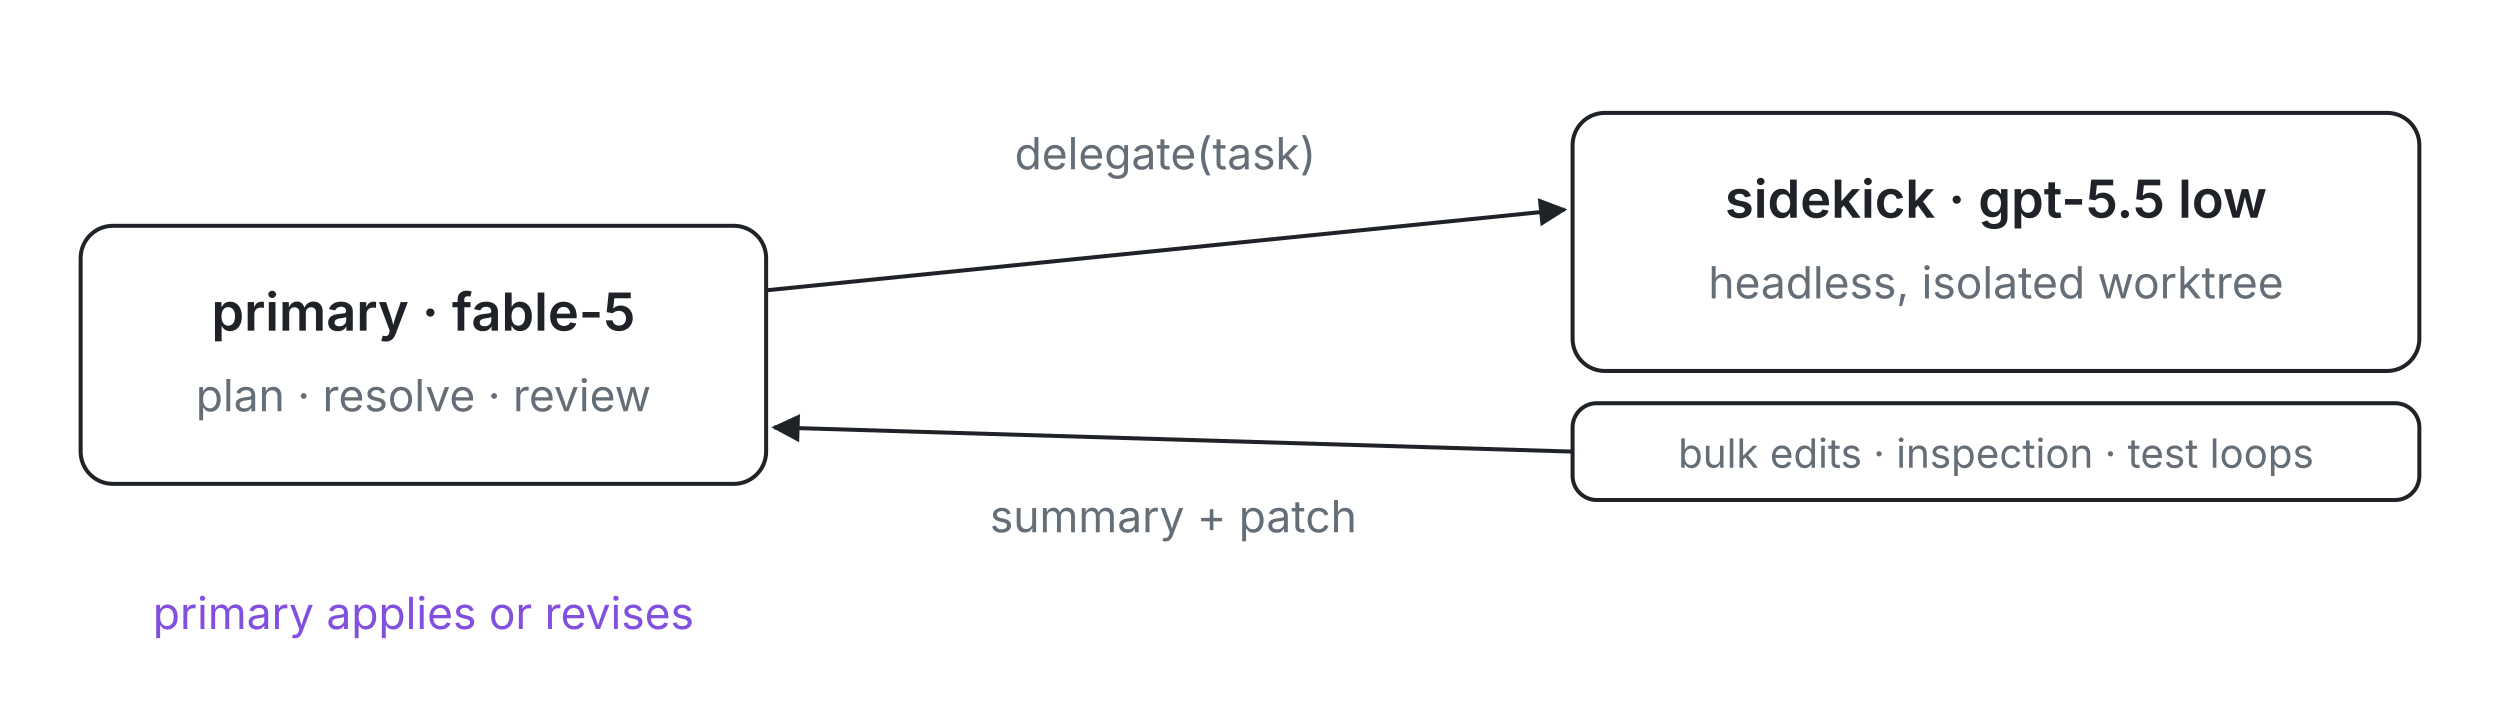
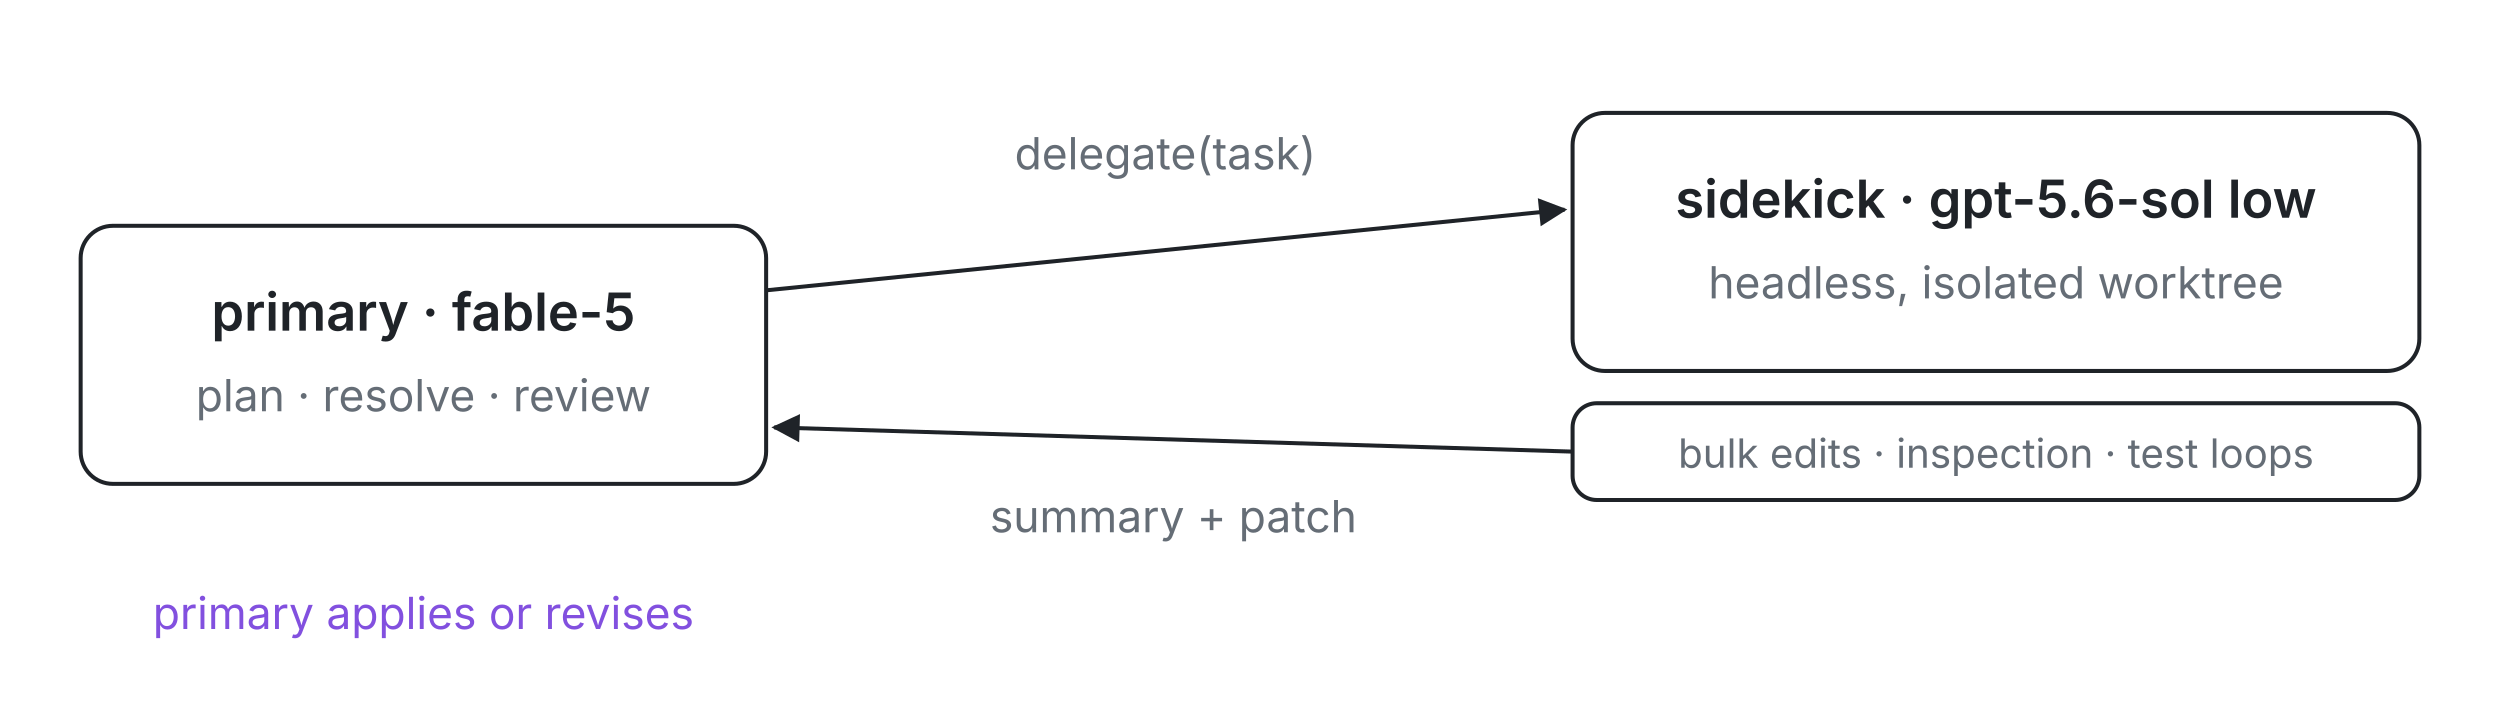
<svg xmlns="http://www.w3.org/2000/svg" viewBox="0 0 620 180" role="img" font-family="system-ui, -apple-system, 'Segoe UI', sans-serif">
  <style>
    svg { color: #1f2328; }
    .muted { fill: #656d76; }
    .accent { fill: #8250df; }
    .box { stroke: currentColor; fill: none; }
    text { fill: currentColor; }
    .edge { stroke: currentColor; fill: none; marker-end: url(#arrow); }
    @media (prefers-color-scheme: dark) {
      svg { color: #e6edf3; }
      .muted { fill: #8b949e; }
      .accent { fill: #a371f7; }
    }
  </style>
  <defs>
    <marker id="arrow" viewBox="0 0 10 10" refX="9" refY="5" markerWidth="7" markerHeight="7" orient="auto-start-reverse">
      <path d="M 0 0 L 10 5 L 0 10 z" fill="currentColor" />
    </marker>
  </defs>
  <rect class="box" x="20" y="56" width="170" height="64" rx="8" />
  <text x="105" y="82" text-anchor="middle" font-size="13" font-weight="600">primary · fable-5</text>
  <text x="105" y="102" text-anchor="middle" font-size="11" class="muted">plan · resolve · review</text>
  <line class="edge" x1="190" y1="72" x2="388" y2="52" />
  <text x="289" y="42" text-anchor="middle" font-size="11" class="muted">delegate(task)</text>
  <rect class="box" x="390" y="28" width="210" height="64" rx="8" />
-   <text x="495" y="54" text-anchor="middle" font-size="13" font-weight="600">sidekick · gpt-5.5 low</text>
+   <text x="495" y="54" text-anchor="middle" font-size="13" font-weight="600">sidekick · gpt-5.6-sol low</text>
  <text x="495" y="74" text-anchor="middle" font-size="11" class="muted">headless, isolated worktree</text>
  <line class="edge" x1="390" y1="112" x2="192" y2="106" />
  <text x="291" y="132" text-anchor="middle" font-size="11" class="muted">summary + patch</text>
  <rect class="box" x="390" y="100" width="210" height="24" rx="6" />
  <text x="495" y="116" text-anchor="middle" font-size="10" class="muted">bulk edits · inspection · test loops</text>
  <text x="105" y="156" text-anchor="middle" font-size="11" class="accent">primary applies or revises</text>
</svg>
